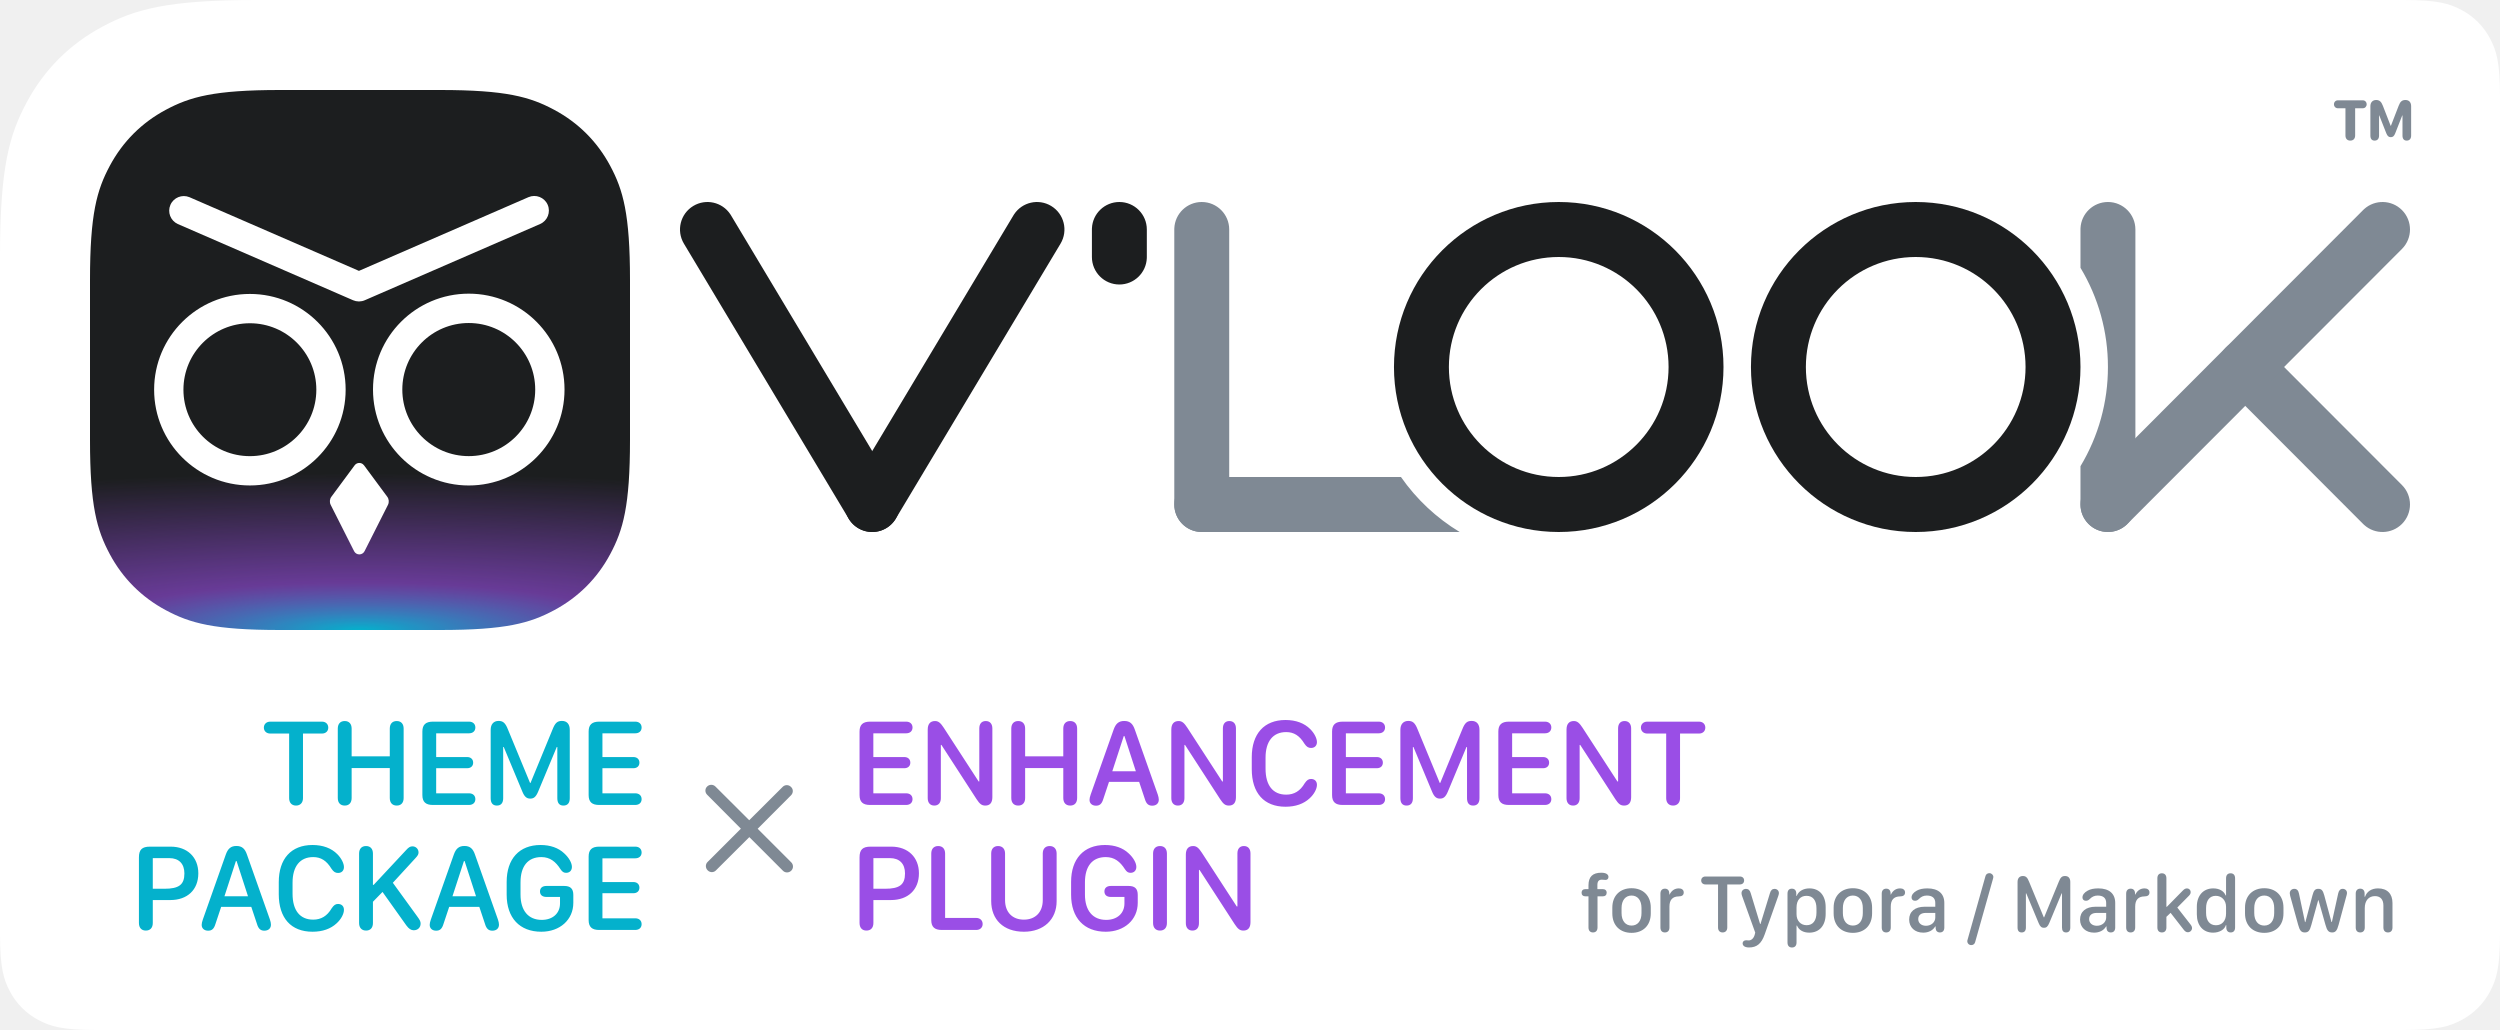
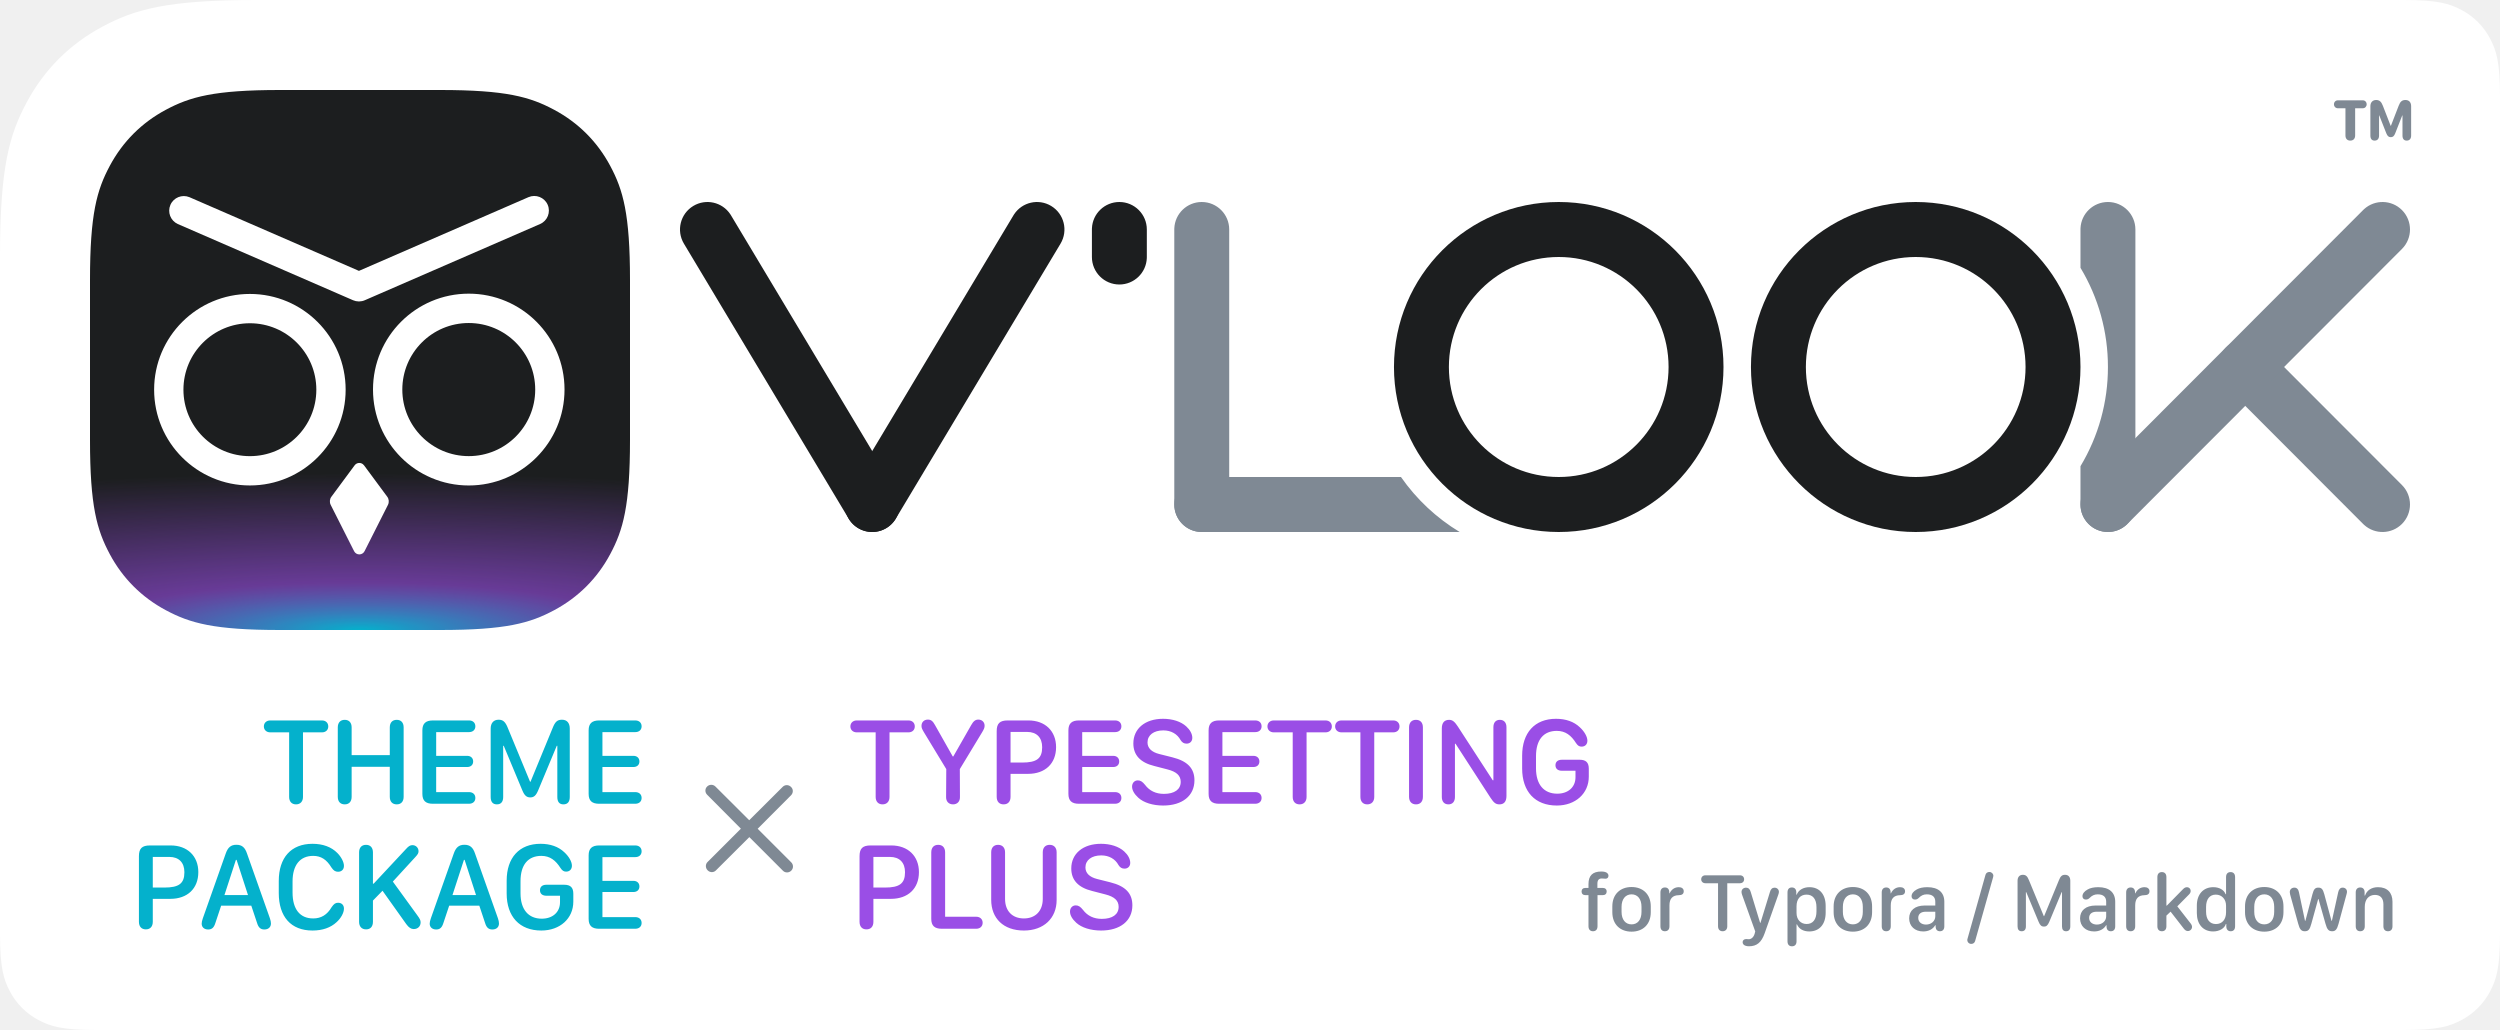
<svg xmlns="http://www.w3.org/2000/svg" xmlns:xlink="http://www.w3.org/1999/xlink" width="500" height="206" viewBox="0 0 500 206">
  <defs>
    <path d="M51.278 0H480.77c6.686 0 9.11.696 11.555 2.003a13.63 13.63 0 0 1 5.67 5.67c1.308 2.445 2.004 4.87 2.004 11.556v167.542c0 6.686-.696 9.11-2.003 11.555a13.63 13.63 0 0 1-5.67 5.67c-2.445 1.308-4.87 2.004-11.556 2.004H19.229c-6.686 0-9.11-.696-11.555-2.003a13.63 13.63 0 0 1-5.67-5.67C.695 195.881 0 193.456 0 186.77V51.278c0-17.83 1.857-24.296 5.343-30.815 3.486-6.518 8.602-11.634 15.12-15.12C26.982 1.857 33.447 0 51.278 0z" id="a" />
    <path d="M0 0h464.227v108H0V0z" id="b" />
    <path d="M38 0h32c13.213 0 18.005 1.376 22.835 3.96 4.831 2.583 8.622 6.374 11.206 11.205C106.624 19.995 108 24.787 108 38v31.998c0 13.214-1.376 18.006-3.96 22.836-2.583 4.831-6.374 8.622-11.205 11.206C88.005 106.624 83.213 108 70 108H38.001c-13.214 0-18.006-1.376-22.836-3.96-4.831-2.583-8.622-6.374-11.206-11.205C1.376 88.005 0 83.213 0 70V38.001c0-13.214 1.376-18.006 3.96-22.836 2.583-4.831 6.374-8.622 11.205-11.206C19.995 1.376 24.787 0 38 0z" id="c" />
    <radialGradient cy="100%" fx="50%" fy="100%" r="72.558%" gradientTransform="matrix(0 -1 2.39932 0 -1.9 1.5)" id="e">
      <stop stop-color="#04B1CC" offset="0%" />
      <stop stop-color="#9A4EE6" stop-opacity=".6" offset="30.303%" />
      <stop stop-color="#9A4EE6" stop-opacity=".35" offset="59.775%" />
      <stop stop-color="#9A4EE6" stop-opacity="0" offset="100%" />
    </radialGradient>
  </defs>
  <g fill="none" xlink:href="#a" fill-rule="evenodd">
    <use fill="#FFF" xlink:href="#a" />
    <g fill-rule="nonzero">
      <g fill="#04B1CC">
-         <path d="M59.207 161.114c.854 0 1.391-.574 1.391-1.49V146.71h3.797c.757 0 1.257-.476 1.257-1.184s-.5-1.196-1.257-1.196H54.043c-.744 0-1.27.488-1.27 1.196 0 .696.526 1.184 1.27 1.184h3.784v12.915c0 .928.525 1.49 1.38 1.49zM79.348 161.114c.867 0 1.38-.561 1.38-1.514v-13.879c0-.952-.513-1.513-1.38-1.513-.878 0-1.391.561-1.391 1.513v5.542h-7.63v-5.542c0-.952-.512-1.513-1.379-1.513-.879 0-1.392.561-1.392 1.513v13.88c0 .952.513 1.513 1.392 1.513.867 0 1.38-.561 1.38-1.514v-5.993h7.629v5.993c0 .953.513 1.514 1.391 1.514zM84.475 159.015c0 1.367.66 1.977 2.1 1.977h7.214c.782 0 1.282-.452 1.282-1.16 0-.72-.5-1.171-1.282-1.171h-6.555v-5.018h6.201c.72 0 1.197-.427 1.197-1.11 0-.684-.476-1.123-1.197-1.123h-6.2v-4.749h6.579c.757 0 1.257-.452 1.257-1.16s-.5-1.171-1.257-1.171h-7.239c-1.44 0-2.1.622-2.1 1.977v12.708zM99.38 161.114c.818 0 1.257-.513 1.257-1.477v-10.242h.11l3.711 8.9c.44 1.074.891 1.428 1.6 1.428.695 0 1.135-.342 1.586-1.429l3.711-8.899h.11v10.242c0 .977.415 1.477 1.22 1.477.83 0 1.27-.513 1.27-1.477v-13.672c0-1.135-.573-1.782-1.562-1.782-.903 0-1.367.379-1.88 1.697l-4.407 10.705h-.097l-4.42-10.693c-.512-1.318-1-1.709-1.867-1.709-.989 0-1.587.66-1.587 1.782v13.672c0 .977.427 1.477 1.245 1.477zM117.727 159.015c0 1.367.66 1.977 2.1 1.977h7.214c.782 0 1.282-.452 1.282-1.16 0-.72-.5-1.171-1.282-1.171h-6.555v-5.018h6.201c.72 0 1.197-.427 1.197-1.11 0-.684-.477-1.123-1.197-1.123h-6.2v-4.749h6.579c.757 0 1.257-.452 1.257-1.16s-.5-1.171-1.257-1.171h-7.24c-1.44 0-2.099.622-2.099 1.977v12.708zM29.165 186.114c.88 0 1.392-.562 1.392-1.514v-4.59h3.503c3.406 0 5.603-2.038 5.603-5.346 0-3.21-2.185-5.335-5.53-5.335h-4.138c-1.586 0-2.209.599-2.209 2.149V184.6c0 .952.513 1.514 1.38 1.514zm1.392-8.362v-6.128h3.308c1.917 0 3.015 1.123 3.015 3.064 0 2.27-1.11 3.064-4.016 3.064h-2.307zM41.629 186.138c.744 0 1.16-.366 1.452-1.318l1.148-3.442h6.03l1.148 3.442c.28.94.72 1.318 1.464 1.318.794 0 1.319-.463 1.319-1.196 0-.305-.073-.635-.208-1.037l-4.577-12.952c-.415-1.233-1.014-1.758-2.124-1.758-1.111 0-1.71.537-2.137 1.758l-4.577 12.952c-.159.463-.232.78-.232 1.074 0 .708.525 1.16 1.294 1.16zm3.259-6.884l2.295-7.044h.134l2.283 7.044h-4.712zM55.752 178.826c0 4.773 2.442 7.52 6.75 7.52 2.015 0 3.638-.586 4.798-1.66.916-.818 1.49-1.905 1.49-2.722 0-.708-.452-1.172-1.185-1.172-.512 0-.83.232-1.27.866-.903 1.55-2.111 2.27-3.698 2.27-2.649 0-4.126-1.842-4.126-5.175v-2.221c0-3.26 1.49-5.115 4.126-5.115 1.563 0 2.686.732 3.65 2.32.44.646.793.854 1.33.854.696 0 1.172-.452 1.172-1.172 0-.733-.512-1.77-1.33-2.588-1.184-1.196-2.881-1.831-4.956-1.831-4.285 0-6.75 2.77-6.75 7.446v2.38zM82.742 186.053c.818 0 1.38-.55 1.38-1.33 0-.416-.123-.696-.684-1.453l-4.87-6.714 4.504-4.907c.5-.537.634-.794.634-1.16 0-.684-.525-1.22-1.22-1.22-.428 0-.77.195-1.245.732l-6.507 6.97h-.146v-6.25c0-.952-.513-1.514-1.38-1.514-.879 0-1.391.562-1.391 1.514v13.88c0 .951.525 1.513 1.404 1.513.866 0 1.367-.562 1.367-1.514v-4.248l1.916-1.965 4.76 6.69c.501.683.953.976 1.478.976zM87.234 186.138c.745 0 1.16-.366 1.453-1.318l1.147-3.442h6.03l1.148 3.442c.28.94.72 1.318 1.465 1.318.793 0 1.318-.463 1.318-1.196 0-.305-.073-.635-.207-1.037l-4.578-12.952c-.415-1.233-1.013-1.758-2.124-1.758-1.11 0-1.709.537-2.136 1.758l-4.578 12.952c-.159.463-.232.78-.232 1.074 0 .708.525 1.16 1.294 1.16zm3.26-6.884l2.294-7.044h.135l2.282 7.044h-4.712zM101.333 178.924c0 4.65 2.588 7.422 6.934 7.422 3.723 0 6.396-2.405 6.396-5.774v-1.587c0-1.233-.561-1.794-1.818-1.794h-3.565c-.806 0-1.282.403-1.282 1.098 0 .696.476 1.099 1.282 1.099h2.722v1.306c0 1.965-1.452 3.284-3.65 3.284-2.685 0-4.248-1.856-4.248-5.066v-2.442c0-3.259 1.502-5.053 4.163-5.053 1.733 0 2.869.903 3.845 2.441.342.513.647.708 1.11.708.697 0 1.16-.464 1.16-1.184 0-.806-.61-1.868-1.537-2.71-1.16-1.098-2.784-1.672-4.737-1.672-4.26 0-6.775 2.783-6.775 7.385v2.54zM117.727 184.014c0 1.368.66 1.978 2.1 1.978h7.214c.782 0 1.282-.452 1.282-1.16 0-.72-.5-1.172-1.282-1.172h-6.555v-5.017h6.201c.72 0 1.197-.427 1.197-1.11 0-.684-.477-1.124-1.197-1.124h-6.2v-4.748h6.579c.757 0 1.257-.452 1.257-1.16s-.5-1.172-1.257-1.172h-7.24c-1.44 0-2.099.623-2.099 1.978v12.707z" />
+         <path d="M59.207 160.874c.854 0 1.391-.574 1.391-1.49V146.47h3.797c.757 0 1.257-.476 1.257-1.184s-.5-1.196-1.257-1.196H54.043c-.744 0-1.27.488-1.27 1.196 0 .696.526 1.184 1.27 1.184h3.784v12.915c0 .928.525 1.49 1.38 1.49zM79.348 160.874c.867 0 1.38-.562 1.38-1.514v-13.88c0-.952-.513-1.513-1.38-1.513-.878 0-1.391.561-1.391 1.514v5.542h-7.63v-5.542c0-.953-.512-1.514-1.379-1.514-.879 0-1.392.561-1.392 1.514v13.879c0 .952.513 1.514 1.392 1.514.867 0 1.38-.562 1.38-1.514v-5.994h7.629v5.994c0 .952.513 1.514 1.391 1.514zM84.475 158.774c0 1.367.66 1.978 2.1 1.978h7.214c.782 0 1.282-.452 1.282-1.16 0-.72-.5-1.172-1.282-1.172h-6.555v-5.017h6.201c.72 0 1.197-.427 1.197-1.11 0-.684-.476-1.124-1.197-1.124h-6.2v-4.748h6.579c.757 0 1.257-.452 1.257-1.16s-.5-1.172-1.257-1.172h-7.239c-1.44 0-2.1.623-2.1 1.978v12.707zM99.38 160.874c.818 0 1.257-.513 1.257-1.477v-10.242h.11l3.711 8.899c.44 1.074.891 1.428 1.6 1.428.695 0 1.135-.342 1.586-1.428l3.711-8.9h.11v10.243c0 .976.415 1.477 1.22 1.477.83 0 1.27-.513 1.27-1.477v-13.672c0-1.136-.573-1.782-1.562-1.782-.903 0-1.367.378-1.88 1.696l-4.407 10.706h-.097l-4.42-10.693c-.512-1.319-1-1.71-1.867-1.71-.989 0-1.587.66-1.587 1.783v13.672c0 .976.427 1.477 1.245 1.477zM117.727 158.774c0 1.367.66 1.978 2.1 1.978h7.214c.782 0 1.282-.452 1.282-1.16 0-.72-.5-1.172-1.282-1.172h-6.555v-5.017h6.201c.72 0 1.197-.427 1.197-1.11 0-.684-.476-1.124-1.197-1.124h-6.2v-4.748h6.579c.757 0 1.257-.452 1.257-1.16s-.5-1.172-1.257-1.172h-7.239c-1.44 0-2.1.623-2.1 1.978v12.707zM29.165 185.874c.88 0 1.392-.562 1.392-1.514v-4.59h3.503c3.406 0 5.603-2.038 5.603-5.347 0-3.21-2.185-5.334-5.53-5.334h-4.138c-1.587 0-2.21.598-2.21 2.148v13.123c0 .952.514 1.514 1.38 1.514zm1.392-8.362v-6.128h3.308c1.917 0 3.015 1.123 3.015 3.064 0 2.27-1.11 3.064-4.016 3.064h-2.307zM41.629 185.898c.744 0 1.16-.366 1.452-1.318l1.148-3.443h6.03l1.148 3.443c.28.94.72 1.318 1.464 1.318.794 0 1.319-.464 1.319-1.196 0-.305-.073-.635-.208-1.038l-4.577-12.951c-.415-1.233-1.014-1.758-2.124-1.758-1.111 0-1.71.537-2.137 1.758l-4.577 12.951c-.159.464-.232.781-.232 1.074 0 .708.525 1.16 1.294 1.16zm3.259-6.885l2.295-7.043h.134l2.283 7.043h-4.712zM55.752 178.586c0 4.773 2.442 7.52 6.75 7.52 2.015 0 3.638-.586 4.798-1.66.916-.818 1.49-1.905 1.49-2.723 0-.708-.452-1.172-1.185-1.172-.512 0-.83.232-1.27.867-.903 1.55-2.111 2.27-3.698 2.27-2.649 0-4.126-1.843-4.126-5.175v-2.222c0-3.26 1.49-5.115 4.126-5.115 1.563 0 2.686.733 3.65 2.32.44.647.793.854 1.33.854.696 0 1.172-.451 1.172-1.172 0-.732-.512-1.77-1.33-2.588-1.184-1.196-2.881-1.83-4.956-1.83-4.285 0-6.75 2.77-6.75 7.446v2.38zM82.742 185.813c.818 0 1.38-.55 1.38-1.33 0-.416-.123-.697-.684-1.454l-4.87-6.713 4.504-4.908c.5-.537.634-.793.634-1.16 0-.683-.525-1.22-1.22-1.22-.428 0-.77.195-1.245.732l-6.507 6.97h-.146v-6.25c0-.952-.513-1.513-1.38-1.513-.879 0-1.391.561-1.391 1.514v13.879c0 .952.525 1.514 1.404 1.514.866 0 1.367-.562 1.367-1.514v-4.248l1.916-1.965 4.76 6.69c.501.683.953.976 1.478.976zM87.234 185.898c.745 0 1.16-.366 1.453-1.318l1.147-3.443h6.03l1.148 3.443c.28.94.72 1.318 1.465 1.318.793 0 1.318-.464 1.318-1.196 0-.305-.073-.635-.207-1.038l-4.578-12.951c-.415-1.233-1.013-1.758-2.124-1.758-1.11 0-1.709.537-2.136 1.758l-4.578 12.951c-.159.464-.232.781-.232 1.074 0 .708.525 1.16 1.294 1.16zm3.26-6.885l2.294-7.043h.135l2.282 7.043h-4.712zM101.333 178.684c0 4.65 2.588 7.422 6.934 7.422 3.723 0 6.396-2.405 6.396-5.774v-1.587c0-1.233-.561-1.795-1.818-1.795h-3.565c-.806 0-1.282.403-1.282 1.099s.476 1.099 1.282 1.099h2.722v1.306c0 1.965-1.452 3.283-3.65 3.283-2.685 0-4.248-1.855-4.248-5.065v-2.442c0-3.26 1.502-5.054 4.163-5.054 1.733 0 2.869.904 3.845 2.442.342.513.647.708 1.11.708.697 0 1.16-.464 1.16-1.184 0-.806-.61-1.868-1.537-2.71-1.16-1.099-2.784-1.673-4.737-1.673-4.26 0-6.775 2.784-6.775 7.386v2.539zM117.727 183.774c0 1.367.66 1.978 2.1 1.978h7.214c.782 0 1.282-.452 1.282-1.16 0-.72-.5-1.172-1.282-1.172h-6.555v-5.017h6.201c.72 0 1.197-.427 1.197-1.11 0-.684-.476-1.124-1.197-1.124h-6.2v-4.748h6.579c.757 0 1.257-.452 1.257-1.16s-.5-1.172-1.257-1.172h-7.239c-1.44 0-2.1.623-2.1 1.978v12.707z" />
      </g>
      <g fill="#7F8994">
-         <path d="M319.503 185.489v-6.217h1.033c.505 0 .798-.277.798-.725 0-.455-.293-.724-.798-.724h-1.058v-.822c0-.74.293-1.066.88-1.066.35 0 .439.049.756.049.35 0 .578-.236.578-.602 0-.236-.114-.432-.326-.586-.244-.163-.618-.253-1.106-.253-1.71 0-2.564.79-2.564 2.523v.757h-.586c-.504 0-.797.269-.797.724 0 .456.3.725.797.725h.586v6.217c0 .635.334 1 .903 1 .57 0 .904-.365.904-1zM326.314 177.644c-2.246 0-3.85 1.432-3.85 3.882v1.147c0 2.482 1.604 3.898 3.85 3.898 2.238 0 3.841-1.416 3.841-3.898v-1.155c0-2.442-1.603-3.874-3.84-3.874zm0 1.465c1.237 0 1.986.968 1.986 2.498v1.001c0 1.554-.749 2.507-1.986 2.507-1.229 0-2.002-.953-2.002-2.507v-1c0-1.53.773-2.5 2.002-2.5zM333.89 185.489v-4.175c0-1.35.627-2.018 1.856-2.034.31-.008.545-.057.708-.171.195-.13.293-.334.293-.619 0-.268-.106-.488-.301-.618-.163-.13-.399-.195-.684-.195-.797 0-1.448.415-1.839 1.228h-.065v-.26c-.024-.578-.334-.912-.87-.912-.57 0-.904.367-.904 1.001v6.755c0 .635.317 1 .895 1 .578 0 .912-.365.912-1zM344.527 186.49c.57 0 .928-.383.928-.993v-8.61h2.53c.505 0 .839-.317.839-.79 0-.471-.334-.797-.838-.797h-6.901c-.497 0-.847.326-.847.798 0 .464.35.79.847.79h2.522v8.61c0 .618.35.992.92.992zM348.523 188.679a.67.67 0 0 0 .203.488c.212.212.594.326 1.075.326 1.554 0 2.482-.749 3.133-2.604l2.726-7.715c.081-.236.122-.407.122-.553 0-.489-.374-.847-.87-.847-.465 0-.766.285-.929.88l-1.888 6.151h-.073l-1.872-6.152c-.162-.594-.472-.879-.944-.879-.52 0-.903.366-.903.855 0 .146.033.325.106.545l2.637 7.348c0 .041-.106.456-.122.48-.196.66-.651 1.083-1.172 1.083-.212 0-.367-.033-.513-.033-.431 0-.716.253-.716.627zM359.306 188.5v-3.385h.09c.382.903 1.269 1.416 2.449 1.416 2.034 0 3.288-1.425 3.288-3.76v-1.343c0-2.327-1.237-3.751-3.248-3.751-1.22 0-2.189.57-2.539 1.497h-.09v-.53c-.024-.585-.34-.91-.886-.91-.562 0-.87.358-.87 1v9.766c0 .643.325 1.001.894 1.001.578 0 .912-.358.912-1.001zm0-5.672v-1.319c0-1.472.757-2.343 2.002-2.343 1.27 0 1.985.903 1.985 2.514v.847c0 1.595-.716 2.514-1.96 2.514-1.205 0-2.027-.887-2.027-2.213zM370.577 177.644c-2.246 0-3.85 1.432-3.85 3.882v1.147c0 2.482 1.604 3.898 3.85 3.898 2.238 0 3.841-1.416 3.841-3.898v-1.155c0-2.442-1.603-3.874-3.841-3.874zm0 1.465c1.237 0 1.986.968 1.986 2.498v1.001c0 1.554-.75 2.507-1.986 2.507-1.229 0-2.002-.953-2.002-2.507v-1c0-1.53.773-2.5 2.002-2.5zM378.153 185.489v-4.175c0-1.35.627-2.018 1.856-2.034.31-.008.545-.057.708-.171.195-.13.293-.334.293-.619 0-.268-.106-.488-.301-.618-.163-.13-.4-.195-.684-.195-.797 0-1.448.415-1.84 1.228h-.064v-.26c-.025-.578-.334-.912-.871-.912-.57 0-.903.367-.903 1.001v6.755c0 .635.317 1 .895 1 .578 0 .911-.365.911-1zM387.04 185.294h.09v.382c.04.513.358.814.854.814.562 0 .879-.358.879-.977v-4.923c0-1.872-1.213-2.913-3.385-2.913-.896 0-1.58.154-2.1.439-.724.39-1.066.879-1.066 1.375 0 .39.26.66.66.66.308 0 .52-.082.74-.294.496-.504.968-.748 1.652-.748 1.098 0 1.692.504 1.692 1.473v.765h-2.148c-1.92.008-3.076.976-3.076 2.563 0 1.563 1.13 2.62 2.807 2.62 1.066 0 1.93-.439 2.401-1.236zm-3.393-1.473c0-.79.553-1.237 1.513-1.237h1.896v.927c0 .928-.805 1.644-1.855 1.644-.928 0-1.554-.537-1.554-1.334zM395.023 188.443l3.597-12.76c.025-.065.041-.18.05-.269.007-.423-.35-.781-.798-.781-.375 0-.676.22-.773.57l-3.59 12.76a.78.78 0 0 0 .749 1.058c.367 0 .668-.22.765-.578zM404.341 186.49c.546 0 .839-.342.839-.985v-6.828h.073l2.474 5.933c.293.716.594.952 1.066.952.464 0 .757-.228 1.058-.952l2.474-5.933h.073v6.828c0 .651.277.985.814.985.553 0 .846-.342.846-.985v-9.114c0-.757-.382-1.188-1.041-1.188-.603 0-.912.252-1.254 1.13l-2.937 7.138h-.066l-2.946-7.13c-.341-.878-.667-1.138-1.245-1.138-.659 0-1.058.439-1.058 1.188v9.114c0 .651.285.985.83.985zM421.22 185.294h.09v.382c.04.513.357.814.854.814.561 0 .879-.358.879-.977v-4.923c0-1.872-1.213-2.913-3.386-2.913-.895 0-1.579.154-2.1.439-.724.39-1.065.879-1.065 1.375 0 .39.26.66.659.66.309 0 .52-.082.74-.294.497-.504.969-.748 1.652-.748 1.099 0 1.693.504 1.693 1.473v.765h-2.148c-1.921.008-3.077.976-3.077 2.563 0 1.563 1.132 2.62 2.808 2.62 1.066 0 1.929-.439 2.4-1.236zm-3.394-1.473c0-.79.554-1.237 1.514-1.237h1.896v.927c0 .928-.806 1.644-1.855 1.644-.928 0-1.555-.537-1.555-1.334zM427.038 185.489v-4.175c0-1.35.627-2.018 1.856-2.034.31-.008.545-.057.708-.171.195-.13.293-.334.293-.619 0-.268-.106-.488-.301-.618-.163-.13-.399-.195-.684-.195-.797 0-1.448.415-1.84 1.228h-.064v-.26c-.025-.578-.334-.912-.87-.912-.57 0-.904.367-.904 1.001v6.755c0 .635.317 1 .895 1 .578 0 .911-.365.911-1zM433.28 185.489v-2.124l.838-.798 2.645 3.402c.26.334.513.48.814.48.456 0 .83-.382.83-.83 0-.228-.106-.48-.317-.74l-2.629-3.37 2.336-2.368c.236-.244.334-.455.334-.7a.731.731 0 0 0-.757-.756c-.277 0-.513.122-.806.423l-3.198 3.255h-.09v-5.705c0-.634-.333-1-.903-1-.578 0-.903.366-.903 1v9.831c0 .635.333 1 .911 1 .57 0 .895-.365.895-1zM445.17 185.041h.09v.53c.032.585.35.919.878.919.57 0 .88-.358.88-1.001v-9.83c0-.635-.326-1.002-.904-1.002-.578 0-.903.367-.903 1.001v3.426h-.09c-.334-.879-1.27-1.407-2.466-1.407-2.002 0-3.288 1.432-3.288 3.678v1.497c0 2.246 1.262 3.679 3.256 3.679 1.245 0 2.286-.61 2.547-1.49zm-3.955-2.457v-.96c0-1.539.716-2.458 1.937-2.458 1.212 0 2.059.911 2.059 2.213v1.327c0 1.44-.782 2.344-2.019 2.344-1.245 0-1.977-.912-1.977-2.466zM452.852 177.644c-2.246 0-3.85 1.432-3.85 3.882v1.147c0 2.482 1.604 3.898 3.85 3.898 2.238 0 3.841-1.416 3.841-3.898v-1.155c0-2.442-1.603-3.874-3.84-3.874zm0 1.465c1.237 0 1.986.968 1.986 2.498v1.001c0 1.554-.749 2.507-1.986 2.507-1.229 0-2.002-.953-2.002-2.507v-1c0-1.53.773-2.5 2.002-2.5zM459.631 184.96c.318 1.18.643 1.53 1.335 1.53.691 0 .993-.326 1.31-1.53l1.359-4.915h.065l1.392 4.915c.325 1.204.659 1.53 1.343 1.53.642 0 .968-.334 1.285-1.53l1.587-5.867c.065-.22.09-.375.09-.497 0-.488-.35-.83-.88-.83-.439 0-.756.334-.878.92l-1.261 5.72h-.082l-1.44-5.322c-.277-1.025-.562-1.318-1.188-1.318-.635 0-.912.293-1.18 1.318l-1.408 5.323h-.082l-1.204-5.705c-.114-.61-.44-.936-.912-.936-.553 0-.927.366-.927.895 0 .122.024.269.073.488l1.603 5.811zM478.495 185.497v-4.899c0-1.855-1.058-2.921-2.897-2.921-1.286 0-2.238.626-2.588 1.676h-.09v-.692c-.016-.594-.333-.928-.878-.928-.554 0-.896.367-.896.977v6.779c0 .635.326 1 .904 1 .57 0 .903-.365.903-1v-3.874c0-1.489.79-2.392 2.035-2.392 1.09 0 1.692.667 1.692 1.88v4.386c0 .635.334 1 .912 1 .57 0 .903-.357.903-.992z" />
+         <path d="M319.503 185.249v-6.218h1.033c.505 0 .798-.277.798-.724 0-.456-.293-.724-.798-.724h-1.057v-.822c0-.74.292-1.066.878-1.066.35 0 .44.048.757.048.35 0 .578-.236.578-.602 0-.236-.114-.431-.325-.586-.245-.163-.619-.252-1.107-.252-1.71 0-2.564.79-2.564 2.523v.757h-.586c-.504 0-.797.268-.797.724 0 .456.3.724.797.724h.586v6.218c0 .634.334 1 .904 1 .57 0 .903-.366.903-1zM326.314 177.404c-2.246 0-3.849 1.432-3.849 3.881v1.148c0 2.482 1.603 3.898 3.85 3.898 2.237 0 3.84-1.416 3.84-3.898v-1.156c0-2.441-1.603-3.873-3.84-3.873zm0 1.464c1.237 0 1.986.969 1.986 2.499v1c0 1.555-.749 2.507-1.986 2.507-1.228 0-2.002-.952-2.002-2.506v-1.001c0-1.53.774-2.499 2.002-2.499zM333.891 185.249v-4.175c0-1.351.627-2.018 1.855-2.035.31-.008.546-.057.708-.17.196-.13.293-.334.293-.62 0-.268-.105-.487-.3-.618-.163-.13-.4-.195-.684-.195-.798 0-1.449.415-1.84 1.229h-.065v-.26c-.024-.578-.333-.912-.87-.912-.57 0-.904.366-.904 1.001v6.755c0 .634.318 1 .895 1 .578 0 .912-.366.912-1zM344.527 186.25c.57 0 .928-.383.928-.993v-8.61h2.531c.505 0 .838-.318.838-.79 0-.472-.333-.797-.838-.797h-6.901c-.496 0-.846.325-.846.797 0 .464.35.79.846.79h2.523v8.61c0 .618.35.993.92.993zM348.523 188.439a.67.67 0 0 0 .204.488c.211.212.594.326 1.074.326 1.554 0 2.482-.75 3.133-2.605l2.726-7.715c.082-.236.122-.406.122-.553 0-.488-.374-.846-.87-.846-.464 0-.766.285-.928.879l-1.888 6.152h-.074l-1.871-6.152c-.163-.594-.472-.88-.944-.88-.521 0-.904.367-.904.855 0 .147.033.326.106.545l2.637 7.35c0 .04-.106.455-.122.48-.195.658-.651 1.082-1.172 1.082-.212 0-.366-.033-.513-.033-.431 0-.716.252-.716.627zM359.306 188.26v-3.386h.09c.382.904 1.269 1.416 2.45 1.416 2.034 0 3.287-1.424 3.287-3.76v-1.342c0-2.328-1.237-3.752-3.247-3.752-1.221 0-2.19.57-2.54 1.497h-.089v-.528c-.024-.586-.342-.912-.887-.912-.561 0-.87.358-.87 1.001v9.766c0 .643.325 1 .895 1 .577 0 .911-.357.911-1zm0-5.673v-1.318c0-1.473.757-2.344 2.002-2.344 1.27 0 1.986.904 1.986 2.515v.846c0 1.595-.717 2.515-1.962 2.515-1.204 0-2.026-.887-2.026-2.214zM370.577 177.404c-2.246 0-3.85 1.432-3.85 3.881v1.148c0 2.482 1.604 3.898 3.85 3.898 2.238 0 3.841-1.416 3.841-3.898v-1.156c0-2.441-1.603-3.873-3.84-3.873zm0 1.464c1.237 0 1.986.969 1.986 2.499v1c0 1.555-.749 2.507-1.986 2.507-1.229 0-2.002-.952-2.002-2.506v-1.001c0-1.53.773-2.499 2.002-2.499zM378.154 185.249v-4.175c0-1.351.626-2.018 1.855-2.035.31-.008.545-.057.708-.17.195-.13.293-.334.293-.62 0-.268-.106-.487-.301-.618-.163-.13-.399-.195-.684-.195-.797 0-1.448.415-1.839 1.229h-.065v-.26c-.024-.578-.334-.912-.87-.912-.57 0-.904.366-.904 1.001v6.755c0 .634.317 1 .895 1 .578 0 .912-.366.912-1zM387.04 185.053h.09v.383c.04.512.358.814.854.814.562 0 .88-.358.88-.977v-4.923c0-1.872-1.213-2.914-3.386-2.914-.895 0-1.579.155-2.1.44-.724.39-1.066.878-1.066 1.375 0 .39.26.66.66.66.309 0 .52-.082.74-.294.496-.504.968-.749 1.652-.749 1.099 0 1.693.505 1.693 1.473v.765h-2.149c-1.92.008-3.076.977-3.076 2.564 0 1.562 1.131 2.62 2.808 2.62 1.066 0 1.928-.44 2.4-1.237zm-3.393-1.473c0-.79.553-1.237 1.513-1.237h1.897v.928c0 .928-.806 1.644-1.856 1.644-.928 0-1.554-.537-1.554-1.335zM395.024 188.203l3.597-12.76c.024-.066.04-.18.049-.27.008-.422-.35-.78-.798-.78-.374 0-.675.22-.773.57l-3.589 12.76a.78.78 0 0 0 .749 1.058c.366 0 .667-.22.765-.578zM404.342 186.25c.545 0 .838-.342.838-.985v-6.828h.073l2.474 5.933c.293.716.594.952 1.066.952.464 0 .757-.228 1.058-.952l2.474-5.933h.073v6.828c0 .65.277.985.814.985.554 0 .847-.342.847-.985v-9.115c0-.757-.383-1.188-1.042-1.188-.602 0-.912.252-1.253 1.131l-2.938 7.137h-.065l-2.946-7.129c-.342-.878-.668-1.139-1.245-1.139-.66 0-1.058.44-1.058 1.188v9.115c0 .65.285.985.83.985zM421.22 185.053h.09v.383c.04.512.358.814.854.814.562 0 .879-.358.879-.977v-4.923c0-1.872-1.213-2.914-3.385-2.914-.896 0-1.58.155-2.1.44-.724.39-1.066.878-1.066 1.375 0 .39.26.66.659.66.31 0 .52-.082.74-.294.497-.504.969-.749 1.653-.749 1.098 0 1.692.505 1.692 1.473v.765h-2.148c-1.92.008-3.076.977-3.076 2.564 0 1.562 1.13 2.62 2.807 2.62 1.066 0 1.929-.44 2.401-1.237zm-3.394-1.473c0-.79.554-1.237 1.514-1.237h1.896v.928c0 .928-.805 1.644-1.855 1.644-.928 0-1.555-.537-1.555-1.335zM427.039 185.249v-4.175c0-1.351.626-2.018 1.855-2.035.31-.008.545-.057.708-.17.196-.13.293-.334.293-.62 0-.268-.106-.487-.3-.618-.164-.13-.4-.195-.685-.195-.797 0-1.448.415-1.839 1.229h-.065v-.26c-.024-.578-.333-.912-.87-.912-.57 0-.904.366-.904 1.001v6.755c0 .634.317 1 .895 1 .578 0 .912-.366.912-1zM433.28 185.249v-2.124l.839-.798 2.645 3.402c.26.333.512.48.813.48.456 0 .83-.383.83-.83 0-.228-.105-.48-.317-.74l-2.628-3.37 2.335-2.368c.236-.244.334-.456.334-.7a.731.731 0 0 0-.757-.757c-.277 0-.513.122-.806.423l-3.198 3.256h-.09v-5.705c0-.635-.333-1.001-.903-1.001-.578 0-.903.366-.903 1v9.832c0 .634.334 1 .911 1 .57 0 .896-.366.896-1zM445.17 184.801h.09v.529c.032.586.35.92.879.92.57 0 .879-.358.879-1.001v-9.831c0-.635-.326-1.001-.904-1.001-.578 0-.903.366-.903 1v3.427h-.09c-.333-.879-1.27-1.408-2.465-1.408-2.002 0-3.288 1.432-3.288 3.678v1.498c0 2.246 1.261 3.678 3.255 3.678 1.245 0 2.287-.61 2.547-1.489zm-3.955-2.458v-.96c0-1.538.716-2.458 1.937-2.458 1.213 0 2.059.912 2.059 2.214v1.326c0 1.44-.781 2.344-2.018 2.344-1.245 0-1.978-.911-1.978-2.466zM452.853 177.404c-2.247 0-3.85 1.432-3.85 3.881v1.148c0 2.482 1.603 3.898 3.85 3.898 2.237 0 3.84-1.416 3.84-3.898v-1.156c0-2.441-1.603-3.873-3.84-3.873zm0 1.464c1.237 0 1.985.969 1.985 2.499v1c0 1.555-.748 2.507-1.985 2.507-1.23 0-2.002-.952-2.002-2.506v-1.001c0-1.53.773-2.499 2.002-2.499zM459.632 184.72c.317 1.18.642 1.53 1.334 1.53.692 0 .993-.326 1.31-1.53l1.36-4.916h.065l1.391 4.916c.326 1.204.66 1.53 1.343 1.53.643 0 .968-.334 1.286-1.53l1.587-5.868c.065-.22.09-.374.09-.496 0-.489-.35-.83-.88-.83-.44 0-.757.333-.879.92l-1.261 5.72h-.081l-1.44-5.322c-.278-1.025-.562-1.318-1.189-1.318-.635 0-.911.293-1.18 1.318l-1.408 5.322H461l-1.205-5.705c-.114-.61-.44-.935-.911-.935-.554 0-.928.366-.928.895 0 .122.024.268.073.488l1.604 5.81zM478.495 185.257v-4.9c0-1.855-1.057-2.92-2.897-2.92-1.285 0-2.238.626-2.588 1.676h-.09v-.692c-.015-.594-.333-.928-.878-.928-.553 0-.895.366-.895.977v6.779c0 .634.325 1 .903 1 .57 0 .903-.366.903-1v-3.874c0-1.49.79-2.393 2.035-2.393 1.09 0 1.693.668 1.693 1.88v4.387c0 .634.333 1 .911 1 .57 0 .903-.357.903-.992z" />
      </g>
-       <path d="M143.19 174.076l6.674-6.653 6.714 6.714c.447.468 1.2.468 1.668 0a1.167 1.167 0 0 0 0-1.669l-6.714-6.713 6.673-6.694c.468-.468.488-1.22 0-1.668a1.156 1.156 0 0 0-1.688 0l-6.674 6.653-6.754-6.735a1.167 1.167 0 0 0-1.668 0c-.468.448-.448 1.2.02 1.648l6.734 6.775-6.653 6.653c-.468.448-.468 1.22.02 1.689.469.468 1.201.468 1.649 0z" fill="#7F8994" />
+       <path d="M143.19 174.075l6.674-6.653 6.714 6.714c.447.468 1.2.468 1.668 0a1.167 1.167 0 0 0 0-1.668l-6.714-6.714 6.673-6.693c.468-.468.489-1.221 0-1.669a1.156 1.156 0 0 0-1.688 0l-6.674 6.653-6.754-6.734a1.167 1.167 0 0 0-1.668 0c-.468.448-.448 1.2.02 1.648l6.734 6.775-6.653 6.653c-.468.447-.468 1.22.02 1.688.469.468 1.201.468 1.649 0z" fill="#7F8994" />
      <g fill="#9A4EE6">
-         <path d="M171.91 159.015c0 1.367.658 1.977 2.099 1.977h7.214c.781 0 1.282-.452 1.282-1.16 0-.72-.5-1.171-1.282-1.171h-6.555v-5.018h6.201c.72 0 1.196-.427 1.196-1.11 0-.684-.476-1.123-1.196-1.123h-6.201v-4.749h6.58c.756 0 1.257-.452 1.257-1.16s-.5-1.171-1.257-1.171h-7.24c-1.44 0-2.099.622-2.099 1.977v12.708zM188.169 159.637v-10.644h.122l7.02 10.84c.646.976 1.037 1.281 1.757 1.281.928 0 1.404-.586 1.404-1.672v-13.757c0-.916-.489-1.477-1.319-1.477s-1.294.561-1.294 1.477v10.607h-.134l-6.958-10.717c-.598-.904-1.025-1.367-1.746-1.367-.976 0-1.477.598-1.477 1.72v13.71c0 .915.489 1.476 1.319 1.476s1.306-.561 1.306-1.477zM214.048 161.114c.867 0 1.38-.561 1.38-1.514v-13.879c0-.952-.513-1.513-1.38-1.513-.88 0-1.392.561-1.392 1.513v5.542h-7.63v-5.542c0-.952-.512-1.513-1.379-1.513-.878 0-1.391.561-1.391 1.513v13.88c0 .952.513 1.513 1.391 1.513.867 0 1.38-.561 1.38-1.514v-5.993h7.63v5.993c0 .953.512 1.514 1.39 1.514zM219.2 161.139c.744 0 1.159-.367 1.452-1.319l1.147-3.442h6.03l1.148 3.442c.28.94.72 1.319 1.465 1.319.793 0 1.318-.464 1.318-1.197 0-.305-.073-.634-.207-1.037l-4.578-12.952c-.415-1.233-1.013-1.758-2.124-1.758-1.11 0-1.709.537-2.136 1.758l-4.578 12.952c-.159.464-.232.78-.232 1.074 0 .708.525 1.16 1.294 1.16zm3.258-6.885l2.295-7.044h.135l2.282 7.044h-4.712zM236.887 159.637v-10.644h.122l7.02 10.84c.646.976 1.037 1.281 1.757 1.281.928 0 1.404-.586 1.404-1.672v-13.757c0-.916-.488-1.477-1.318-1.477-.83 0-1.294.561-1.294 1.477v10.607h-.135l-6.958-10.717c-.598-.904-1.025-1.367-1.745-1.367-.977 0-1.477.598-1.477 1.72v13.71c0 .915.488 1.476 1.318 1.476.83 0 1.306-.561 1.306-1.477zM250.352 153.827c0 4.773 2.44 7.52 6.75 7.52 2.014 0 3.638-.587 4.797-1.661.916-.818 1.49-1.904 1.49-2.722 0-.708-.452-1.172-1.184-1.172-.513 0-.83.232-1.27.867-.903 1.55-2.112 2.27-3.699 2.27-2.649 0-4.126-1.843-4.126-5.176v-2.221c0-3.26 1.49-5.115 4.126-5.115 1.563 0 2.686.732 3.65 2.32.44.646.794.854 1.33.854.697 0 1.173-.452 1.173-1.172 0-.733-.513-1.77-1.331-2.588-1.184-1.196-2.88-1.831-4.956-1.831-4.285 0-6.75 2.771-6.75 7.446v2.38zM266.416 159.015c0 1.367.66 1.977 2.1 1.977h7.214c.781 0 1.282-.452 1.282-1.16 0-.72-.5-1.171-1.282-1.171h-6.555v-5.018h6.2c.721 0 1.197-.427 1.197-1.11 0-.684-.476-1.123-1.196-1.123h-6.201v-4.749h6.58c.756 0 1.257-.452 1.257-1.16s-.5-1.171-1.258-1.171h-7.238c-1.44 0-2.1.622-2.1 1.977v12.708zM281.32 161.114c.819 0 1.258-.513 1.258-1.477v-10.242h.11l3.71 8.9c.44 1.074.892 1.428 1.6 1.428.696 0 1.135-.342 1.587-1.429l3.71-8.899h.11v10.242c0 .977.416 1.477 1.221 1.477.83 0 1.27-.513 1.27-1.477v-13.672c0-1.135-.574-1.782-1.563-1.782-.903 0-1.367.379-1.88 1.697l-4.406 10.705h-.098l-4.419-10.693c-.513-1.318-1-1.709-1.867-1.709-.99 0-1.587.66-1.587 1.782v13.672c0 .977.427 1.477 1.245 1.477zM299.668 159.015c0 1.367.659 1.977 2.1 1.977h7.214c.781 0 1.282-.452 1.282-1.16 0-.72-.5-1.171-1.282-1.171h-6.555v-5.018h6.2c.721 0 1.197-.427 1.197-1.11 0-.684-.476-1.123-1.196-1.123h-6.201v-4.749h6.58c.756 0 1.257-.452 1.257-1.16s-.5-1.171-1.258-1.171h-7.239c-1.44 0-2.1.622-2.1 1.977v12.708zM315.928 159.637v-10.644h.122l7.019 10.84c.647.976 1.037 1.281 1.758 1.281.927 0 1.403-.586 1.403-1.672v-13.757c0-.916-.488-1.477-1.318-1.477-.83 0-1.294.561-1.294 1.477v10.607h-.134l-6.958-10.717c-.598-.904-1.026-1.367-1.746-1.367-.976 0-1.477.598-1.477 1.72v13.71c0 .915.488 1.476 1.318 1.476.83 0 1.307-.561 1.307-1.477zM334.617 161.114c.854 0 1.391-.574 1.391-1.49V146.71h3.797c.756 0 1.257-.476 1.257-1.184s-.5-1.196-1.257-1.196h-10.352c-.745 0-1.27.488-1.27 1.196 0 .696.525 1.184 1.27 1.184h3.784v12.915c0 .928.525 1.49 1.38 1.49zM173.289 186.114c.878 0 1.391-.562 1.391-1.514v-4.59h3.504c3.405 0 5.603-2.038 5.603-5.346 0-3.21-2.185-5.335-5.53-5.335h-4.138c-1.587 0-2.21.599-2.21 2.149V184.6c0 .952.513 1.514 1.38 1.514zm1.391-8.362v-6.128h3.308c1.917 0 3.015 1.123 3.015 3.064 0 2.27-1.11 3.064-4.016 3.064h-2.307zM196.53 184.796c0-.72-.524-1.209-1.293-1.209h-6.214v-12.866c0-.952-.512-1.514-1.379-1.514-.879 0-1.392.562-1.392 1.514v13.293c0 1.368.66 1.978 2.1 1.978h6.885c.769 0 1.294-.476 1.294-1.196zM211.326 180.23v-9.533c0-.928-.537-1.49-1.392-1.49-.867 0-1.38.562-1.38 1.49v9.326c0 2.404-1.464 3.906-3.771 3.906-2.32 0-3.772-1.49-3.772-3.906v-9.326c0-.928-.537-1.49-1.392-1.49-.867 0-1.38.562-1.38 1.49v9.497c0 3.698 2.43 6.152 6.544 6.152 3.943 0 6.543-2.441 6.543-6.116zM214.219 178.924c0 4.65 2.588 7.422 6.933 7.422 3.723 0 6.397-2.405 6.397-5.774v-1.587c0-1.233-.562-1.794-1.82-1.794h-3.564c-.805 0-1.281.403-1.281 1.098 0 .696.476 1.099 1.281 1.099h2.723v1.306c0 1.965-1.453 3.284-3.65 3.284-2.686 0-4.248-1.856-4.248-5.066v-2.442c0-3.259 1.501-5.053 4.162-5.053 1.734 0 2.869.903 3.846 2.441.341.513.646.708 1.11.708.696 0 1.16-.464 1.16-1.184 0-.806-.61-1.868-1.538-2.71-1.16-1.098-2.783-1.672-4.736-1.672-4.26 0-6.775 2.783-6.775 7.385v2.54zM232.004 186.114c.867 0 1.38-.562 1.38-1.514v-13.879c0-.952-.513-1.514-1.38-1.514-.879 0-1.391.562-1.391 1.514v13.88c0 .951.525 1.513 1.391 1.513zM239.792 184.637v-10.645h.122l7.02 10.84c.647.977 1.037 1.282 1.757 1.282.928 0 1.404-.586 1.404-1.672v-13.758c0-.915-.488-1.477-1.318-1.477-.83 0-1.294.562-1.294 1.477v10.608h-.134l-6.958-10.717c-.599-.904-1.026-1.368-1.746-1.368-.977 0-1.477.598-1.477 1.722v13.708c0 .915.488 1.477 1.318 1.477.83 0 1.306-.562 1.306-1.477z" />
+         <path d="M176.511 160.874c.855 0 1.392-.574 1.392-1.49V146.47h3.796c.757 0 1.258-.476 1.258-1.184s-.5-1.196-1.258-1.196h-10.351c-.745 0-1.27.488-1.27 1.196 0 .696.525 1.184 1.27 1.184h3.784v12.915c0 .928.525 1.49 1.38 1.49zM190.61 160.874c.843 0 1.392-.574 1.38-1.453l-.025-5.603 4.456-7.36c.39-.648.5-.94.5-1.307 0-.72-.512-1.233-1.257-1.233-.586 0-.989.317-1.428 1.11l-3.577 6.263h-.11l-3.54-6.262c-.44-.818-.817-1.11-1.428-1.11-.769 0-1.282.512-1.282 1.269 0 .354.11.634.476 1.245l4.48 7.385-.036 5.603c-.012.879.537 1.453 1.391 1.453zM200.718 160.874c.879 0 1.391-.562 1.391-1.514v-4.59h3.504c3.406 0 5.603-2.038 5.603-5.347 0-3.21-2.185-5.334-5.53-5.334h-4.138c-1.587 0-2.21.598-2.21 2.148v13.123c0 .952.513 1.514 1.38 1.514zm1.391-8.362v-6.128h3.309c1.916 0 3.015 1.123 3.015 3.064 0 2.27-1.111 3.064-4.016 3.064h-2.308zM213.682 158.774c0 1.367.659 1.978 2.1 1.978h7.214c.781 0 1.281-.452 1.281-1.16 0-.72-.5-1.172-1.281-1.172h-6.555v-5.017h6.2c.72 0 1.197-.427 1.197-1.11 0-.684-.476-1.124-1.196-1.124h-6.201v-4.748h6.58c.756 0 1.256-.452 1.256-1.16s-.5-1.172-1.257-1.172h-7.239c-1.44 0-2.1.623-2.1 1.978v12.707zM226.414 157.321c0 .708.427 1.477 1.245 2.222 1.074.989 2.905 1.563 4.98 1.563 3.821 0 6.25-1.941 6.25-5.042 0-2.405-1.391-3.845-4.419-4.602l-2.624-.66c-1.55-.39-2.344-1.195-2.344-2.318 0-1.465 1.245-2.405 3.162-2.405 1.562 0 2.795.72 3.454 1.94.305.489.684.709 1.197.709.683 0 1.147-.464 1.147-1.148 0-.781-.44-1.599-1.22-2.307-1.075-.976-2.747-1.514-4.627-1.514-3.577 0-5.945 1.954-5.945 4.932 0 2.32 1.392 3.82 4.175 4.504l2.637.684c1.83.464 2.66 1.245 2.66 2.49 0 1.526-1.244 2.405-3.356 2.405-1.612 0-2.869-.598-3.772-1.794-.525-.66-.928-.904-1.453-.904-.659 0-1.147.513-1.147 1.245zM241.721 158.774c0 1.367.66 1.978 2.1 1.978h7.214c.782 0 1.282-.452 1.282-1.16 0-.72-.5-1.172-1.282-1.172h-6.555v-5.017h6.201c.72 0 1.197-.427 1.197-1.11 0-.684-.477-1.124-1.197-1.124h-6.2v-4.748h6.579c.757 0 1.257-.452 1.257-1.16s-.5-1.172-1.257-1.172h-7.24c-1.44 0-2.099.623-2.099 1.978v12.707zM259.922 160.874c.854 0 1.392-.574 1.392-1.49V146.47h3.796c.757 0 1.257-.476 1.257-1.184s-.5-1.196-1.257-1.196h-10.352c-.744 0-1.27.488-1.27 1.196 0 .696.526 1.184 1.27 1.184h3.785v12.915c0 .928.524 1.49 1.379 1.49zM273.46 160.874c.854 0 1.391-.574 1.391-1.49V146.47h3.797c.756 0 1.257-.476 1.257-1.184s-.5-1.196-1.257-1.196h-10.352c-.745 0-1.27.488-1.27 1.196 0 .696.525 1.184 1.27 1.184h3.784v12.915c0 .928.525 1.49 1.38 1.49zM283.2 160.874c.867 0 1.38-.562 1.38-1.514v-13.88c0-.952-.513-1.513-1.38-1.513-.878 0-1.39.561-1.39 1.514v13.879c0 .952.524 1.514 1.39 1.514zM290.989 159.397v-10.645h.122l7.019 10.84c.647.976 1.038 1.282 1.758 1.282.928 0 1.404-.586 1.404-1.673v-13.757c0-.916-.489-1.477-1.319-1.477s-1.294.561-1.294 1.477v10.608h-.134l-6.958-10.718c-.598-.903-1.025-1.367-1.746-1.367-.976 0-1.477.598-1.477 1.721v13.709c0 .915.489 1.477 1.319 1.477s1.306-.562 1.306-1.477zM304.429 153.684c0 4.65 2.588 7.422 6.933 7.422 3.724 0 6.397-2.405 6.397-5.774v-1.587c0-1.233-.562-1.795-1.819-1.795h-3.564c-.806 0-1.282.403-1.282 1.099s.476 1.099 1.282 1.099h2.722v1.306c0 1.965-1.453 3.283-3.65 3.283-2.686 0-4.248-1.855-4.248-5.065v-2.442c0-3.26 1.501-5.054 4.162-5.054 1.734 0 2.87.904 3.846 2.442.341.513.647.708 1.11.708.696 0 1.16-.464 1.16-1.184 0-.806-.61-1.868-1.538-2.71-1.16-1.099-2.783-1.673-4.736-1.673-4.26 0-6.775 2.784-6.775 7.386v2.539zM173.289 185.874c.879 0 1.391-.562 1.391-1.514v-4.59h3.504c3.405 0 5.603-2.038 5.603-5.347 0-3.21-2.185-5.334-5.53-5.334h-4.138c-1.587 0-2.21.598-2.21 2.148v13.123c0 .952.513 1.514 1.38 1.514zm1.391-8.362v-6.128h3.308c1.917 0 3.016 1.123 3.016 3.064 0 2.27-1.111 3.064-4.017 3.064h-2.307zM196.53 184.555c0-.72-.524-1.208-1.293-1.208h-6.213V170.48c0-.953-.513-1.514-1.38-1.514-.879 0-1.391.561-1.391 1.514v13.293c0 1.367.659 1.978 2.1 1.978h6.884c.769 0 1.294-.476 1.294-1.197zM211.326 179.99v-9.534c0-.928-.537-1.49-1.392-1.49-.867 0-1.38.562-1.38 1.49v9.326c0 2.405-1.464 3.907-3.771 3.907-2.32 0-3.772-1.49-3.772-3.907v-9.326c0-.928-.537-1.49-1.392-1.49-.866 0-1.38.562-1.38 1.49v9.497c0 3.699 2.43 6.153 6.544 6.153 3.943 0 6.543-2.442 6.543-6.116zM214 182.321c0 .708.426 1.477 1.244 2.222 1.074.989 2.906 1.563 4.98 1.563 3.822 0 6.25-1.941 6.25-5.042 0-2.405-1.39-3.845-4.418-4.602l-2.625-.66c-1.55-.39-2.344-1.195-2.344-2.318 0-1.465 1.246-2.405 3.162-2.405 1.563 0 2.796.72 3.455 1.94.305.489.683.709 1.196.709.684 0 1.147-.464 1.147-1.148 0-.781-.439-1.599-1.22-2.307-1.074-.976-2.747-1.514-4.627-1.514-3.576 0-5.945 1.954-5.945 4.932 0 2.32 1.392 3.82 4.175 4.504l2.637.684c1.831.464 2.661 1.245 2.661 2.49 0 1.526-1.245 2.405-3.357 2.405-1.611 0-2.868-.598-3.772-1.794-.525-.66-.928-.904-1.452-.904-.66 0-1.148.513-1.148 1.245z" />
      </g>
    </g>
    <g xlink:href="#b">
      <g transform="translate(18 18)">
        <mask id="d" fill="#fff">
          <use xlink:href="#c" />
        </mask>
        <g mask="url(#d)">
          <path fill="#1C1E1F" d="M0 0h108v108H0z" />
          <path fill="url(#e)" d="M0 64.8h108V108H0z" />
        </g>
        <g mask="url(#d)" fill="#FFF">
          <path d="M54.56 74.82c.094.07.177.152.246.246l4.644 6.281a1.56 1.56 0 0 1 .138 1.632l-4.678 9.26a1.17 1.17 0 0 1-2.09 0l-4.678-9.26a1.56 1.56 0 0 1 .138-1.632l4.644-6.281a1.17 1.17 0 0 1 1.637-.246zm21.193-34.088c10.577 0 19.152 8.588 19.152 19.182 0 10.593-8.575 19.181-19.152 19.181-10.577 0-19.152-8.588-19.152-19.181 0-10.594 8.575-19.182 19.152-19.182zm-43.776.056c10.577 0 19.152 8.575 19.152 19.152 0 10.577-8.575 19.152-19.152 19.152-10.577 0-19.152-8.575-19.152-19.152 0-10.577 8.575-19.152 19.152-19.152zm0 5.863c-7.34 0-13.29 5.95-13.29 13.289 0 7.34 5.95 13.29 13.29 13.29 7.34 0 13.29-5.95 13.29-13.29 0-7.34-5.95-13.29-13.29-13.29zm43.776-.047c-7.34 0-13.29 5.96-13.29 13.31 0 7.35 5.95 13.31 13.29 13.31 7.34 0 13.29-5.96 13.29-13.31 0-7.35-5.95-13.31-13.29-13.31zm15.783-23.651a2.926 2.926 0 0 1-1.516 3.85L54.96 42.047c-.372.162-.758.24-1.14.243h-.064a2.916 2.916 0 0 1-1.14-.243l-35.06-15.244a2.926 2.926 0 0 1 2.333-5.366l33.899 14.738 33.898-14.738a2.926 2.926 0 0 1 3.85 1.516z" />
        </g>
      </g>
      <g fill-rule="nonzero">
        <path d="M445.164 69.511a5.487 5.487 0 0 1 7.569-.19l.198.19 27.46 27.5a5.505 5.505 0 0 1 0 7.777 5.487 5.487 0 0 1-7.568.19l-.199-.19-27.46-27.5a5.505 5.505 0 0 1 0-7.777z" fill="#7F8994" />
        <path d="M480.391 42.012a5.487 5.487 0 0 0-7.568-.19l-.199.19-54.92 54.998a5.505 5.505 0 0 0 0 7.778 5.487 5.487 0 0 0 7.568.19l.199-.19 54.92-54.998a5.505 5.505 0 0 0 0-7.778z" fill="#7F8994" />
        <path d="M210.223 41.185a5.488 5.488 0 0 0-7.4 1.673l-.135.213-32.952 54.999a5.504 5.504 0 0 0 1.883 7.545 5.488 5.488 0 0 0 7.401-1.673l.135-.213 32.952-54.999a5.504 5.504 0 0 0-1.884-7.545z" fill="#1C1E1F" />
        <path d="M138.667 41.185a5.488 5.488 0 0 1 7.401 1.673l.134.213 32.953 54.999a5.504 5.504 0 0 1-1.884 7.545 5.488 5.488 0 0 1-7.401-1.673l-.134-.213-32.953-54.999a5.504 5.504 0 0 1 1.884-7.545z" fill="#1C1E1F" />
        <path d="M240.35 40.4a5.496 5.496 0 0 0-5.487 5.262l-.005.239v54.998c0 3.038 2.459 5.5 5.492 5.5a5.496 5.496 0 0 0 5.487-5.261l.005-.239V45.901c0-3.038-2.459-5.5-5.492-5.5z" fill="#7F8994" />
        <path d="M223.874 40.4a5.496 5.496 0 0 0-5.487 5.262l-.005.239v5.5c0 3.037 2.458 5.5 5.492 5.5a5.496 5.496 0 0 0 5.487-5.262l.005-.238v-5.5c0-3.038-2.46-5.5-5.492-5.5z" fill="#1C1E1F" />
        <path d="M421.587 40.4a5.496 5.496 0 0 1 5.492 5.5v55l-.005.238a5.496 5.496 0 0 1-5.487 5.261 5.496 5.496 0 0 1-5.492-5.5v-7.658a38.36 38.36 0 0 0 5.492-19.841 38.36 38.36 0 0 0-5.491-19.84V45.9l.004-.238a5.496 5.496 0 0 1 5.487-5.261zM280.193 95.4a38.684 38.684 0 0 0 11.741 11H240.35l-.238-.006a5.497 5.497 0 0 1-5.254-5.495c0-3.037 2.459-5.5 5.492-5.5z" fill="#7F8994" />
        <path d="M311.746 40.4c-18.199 0-32.952 14.775-32.952 33s14.753 33 32.952 33c18.2 0 32.953-14.775 32.953-33s-14.754-33-32.953-33zm0 11c12.133 0 21.969 9.85 21.969 22s-9.836 22-21.969 22c-12.132 0-21.968-9.85-21.968-22s9.836-22 21.968-22zM383.143 40.4c-18.199 0-32.952 14.775-32.952 33s14.753 33 32.952 33c18.2 0 32.952-14.775 32.952-33s-14.753-33-32.952-33zm0 11c12.133 0 21.968 9.85 21.968 22s-9.835 22-21.968 22-21.968-9.85-21.968-22 9.835-22 21.968-22z" fill="#1C1E1F" />
      </g>
      <g fill="#7F8994" fill-rule="nonzero">
        <path d="M470.057 28.121c.603 0 .972-.387.972-1.02v-5.449h1.53c.445 0 .773-.34.773-.79 0-.458-.328-.798-.773-.798h-4.987c-.445 0-.779.34-.779.797 0 .451.334.791.78.791h1.517v5.45c0 .632.363 1.02.967 1.02zM474.926 28.121c.562 0 .885-.369.885-1.008v-4.025h.046l1.4 3.562c.23.586.505.786.903.786.393 0 .662-.188.89-.786l1.395-3.562h.053v4.025c0 .657.293 1.008.844 1.008.562 0 .885-.369.885-1.008v-5.86c0-.796-.416-1.253-1.143-1.253-.65 0-1.031.293-1.348 1.143l-1.547 4.002h-.064l-1.553-3.997c-.31-.837-.715-1.148-1.336-1.148-.714 0-1.16.475-1.16 1.254v5.86c0 .656.293 1.007.85 1.007z" />
      </g>
    </g>
  </g>
</svg>
